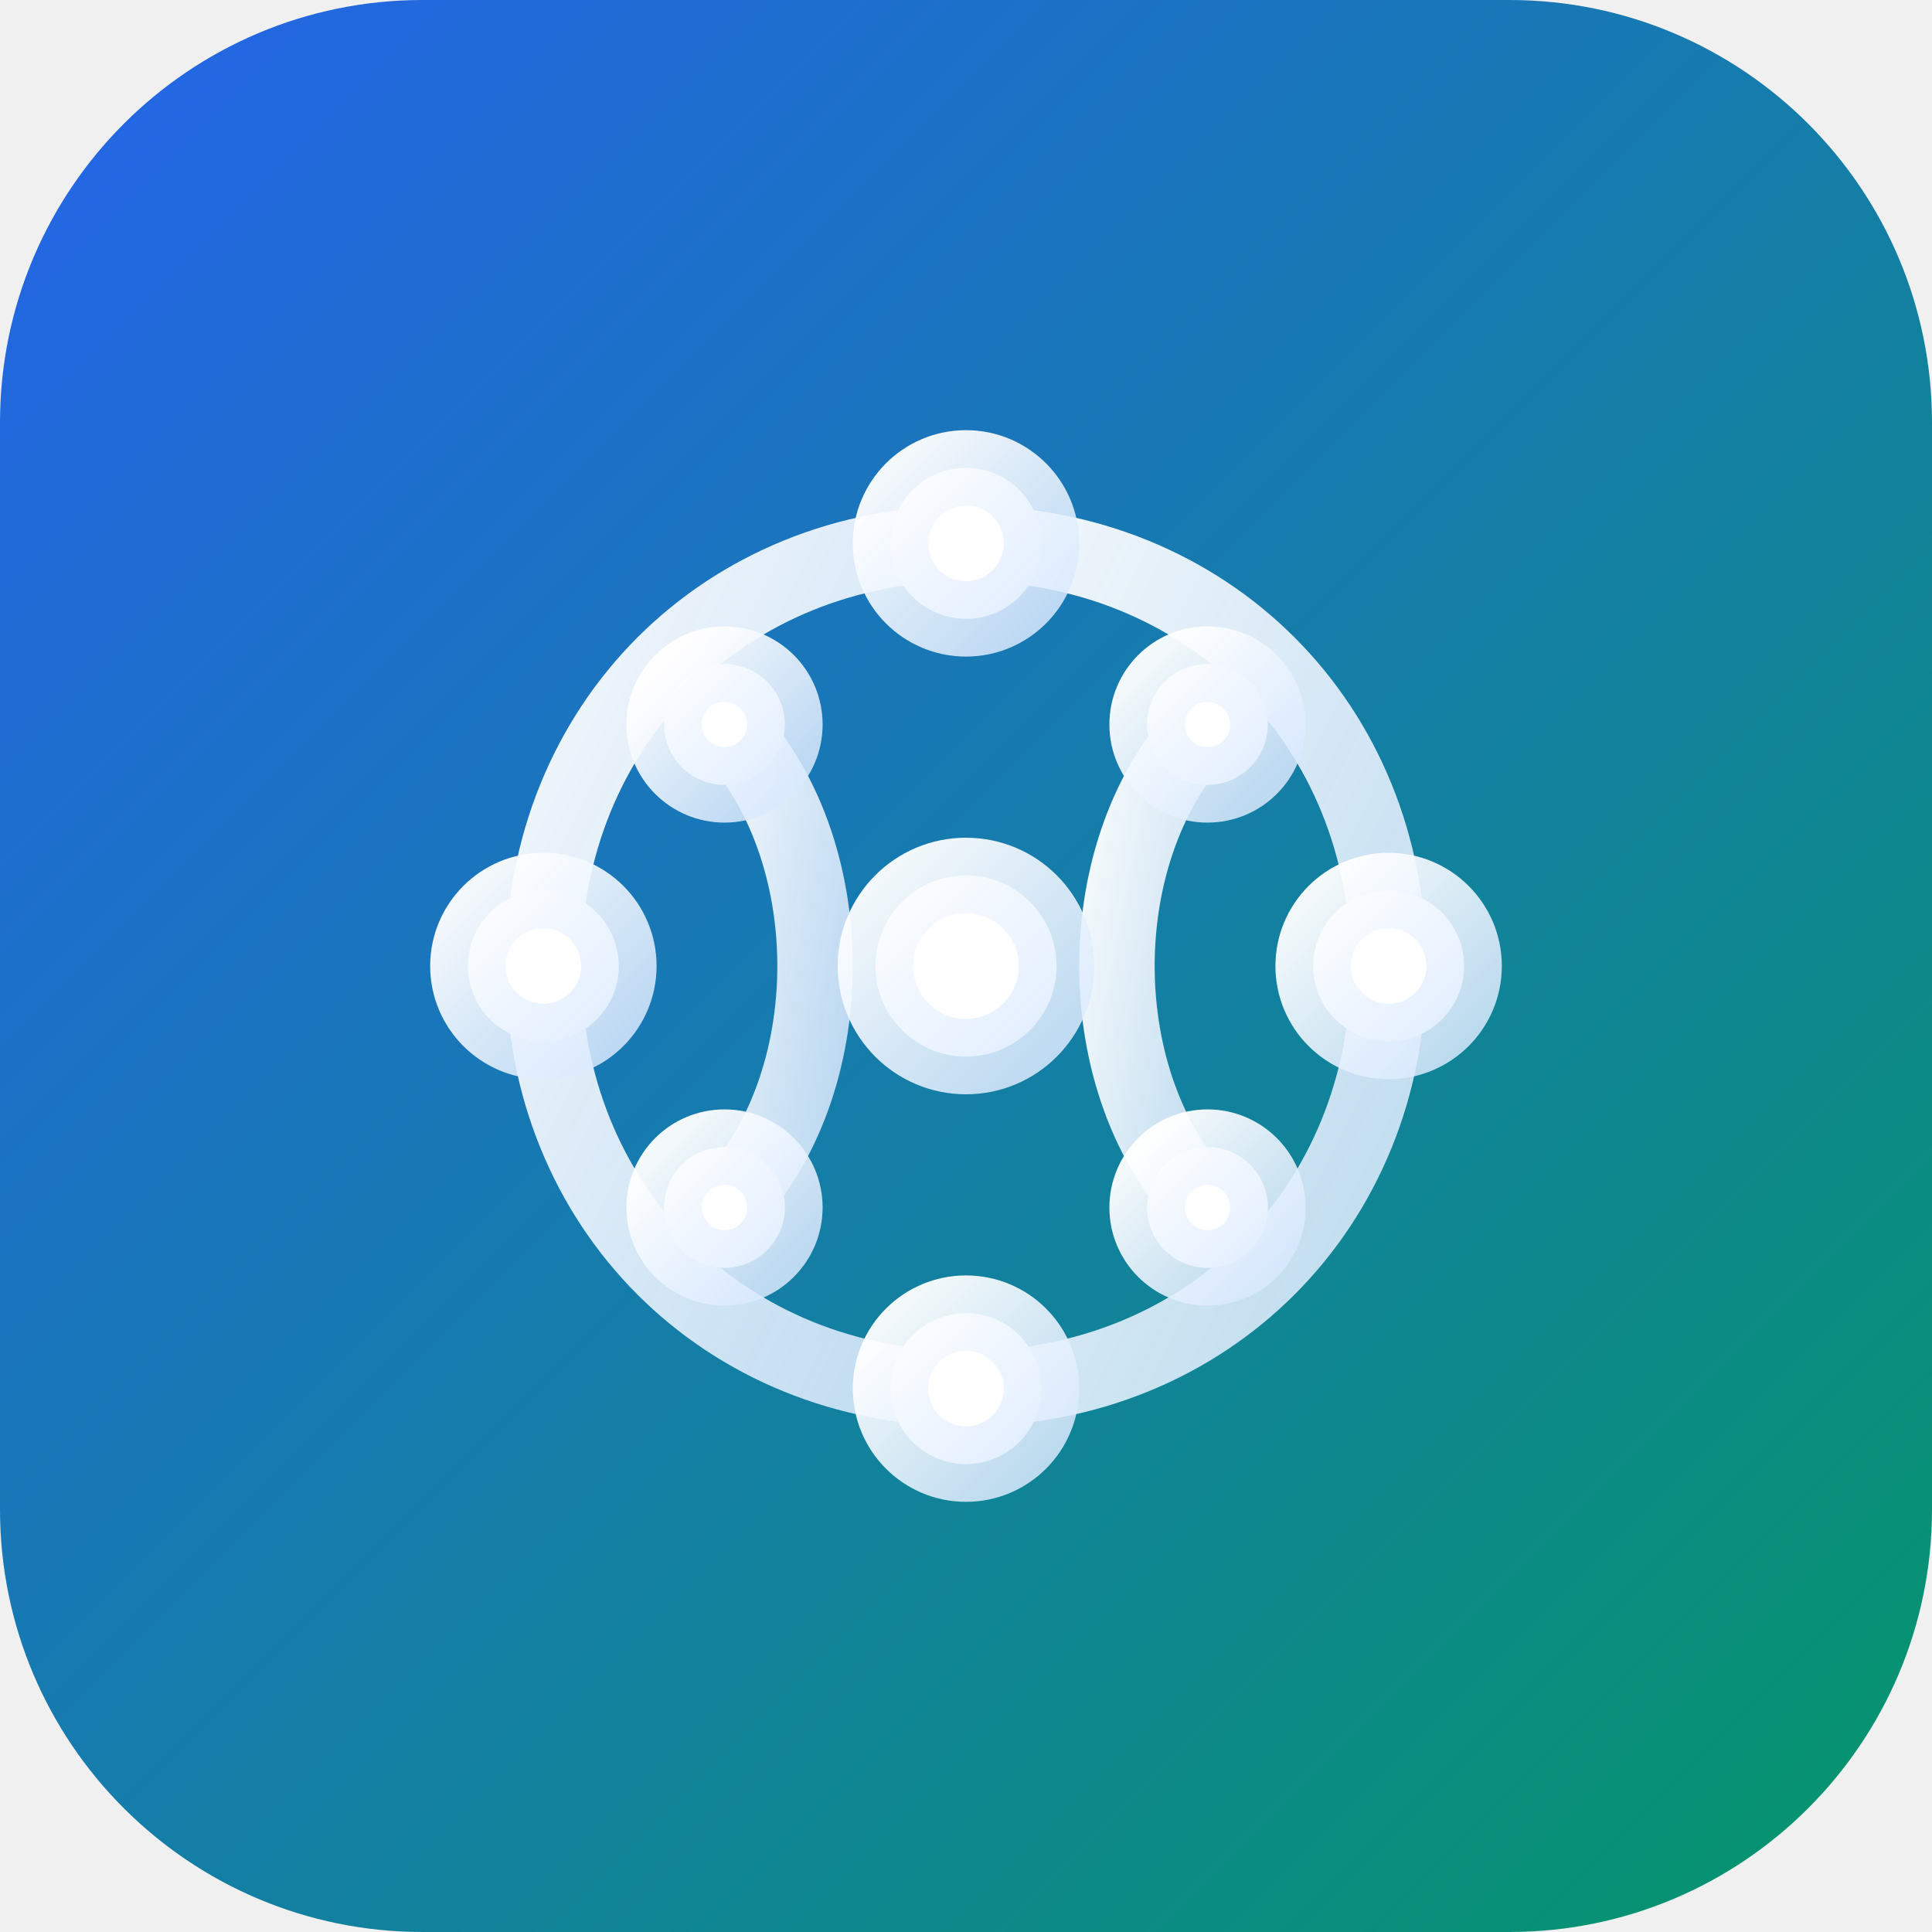
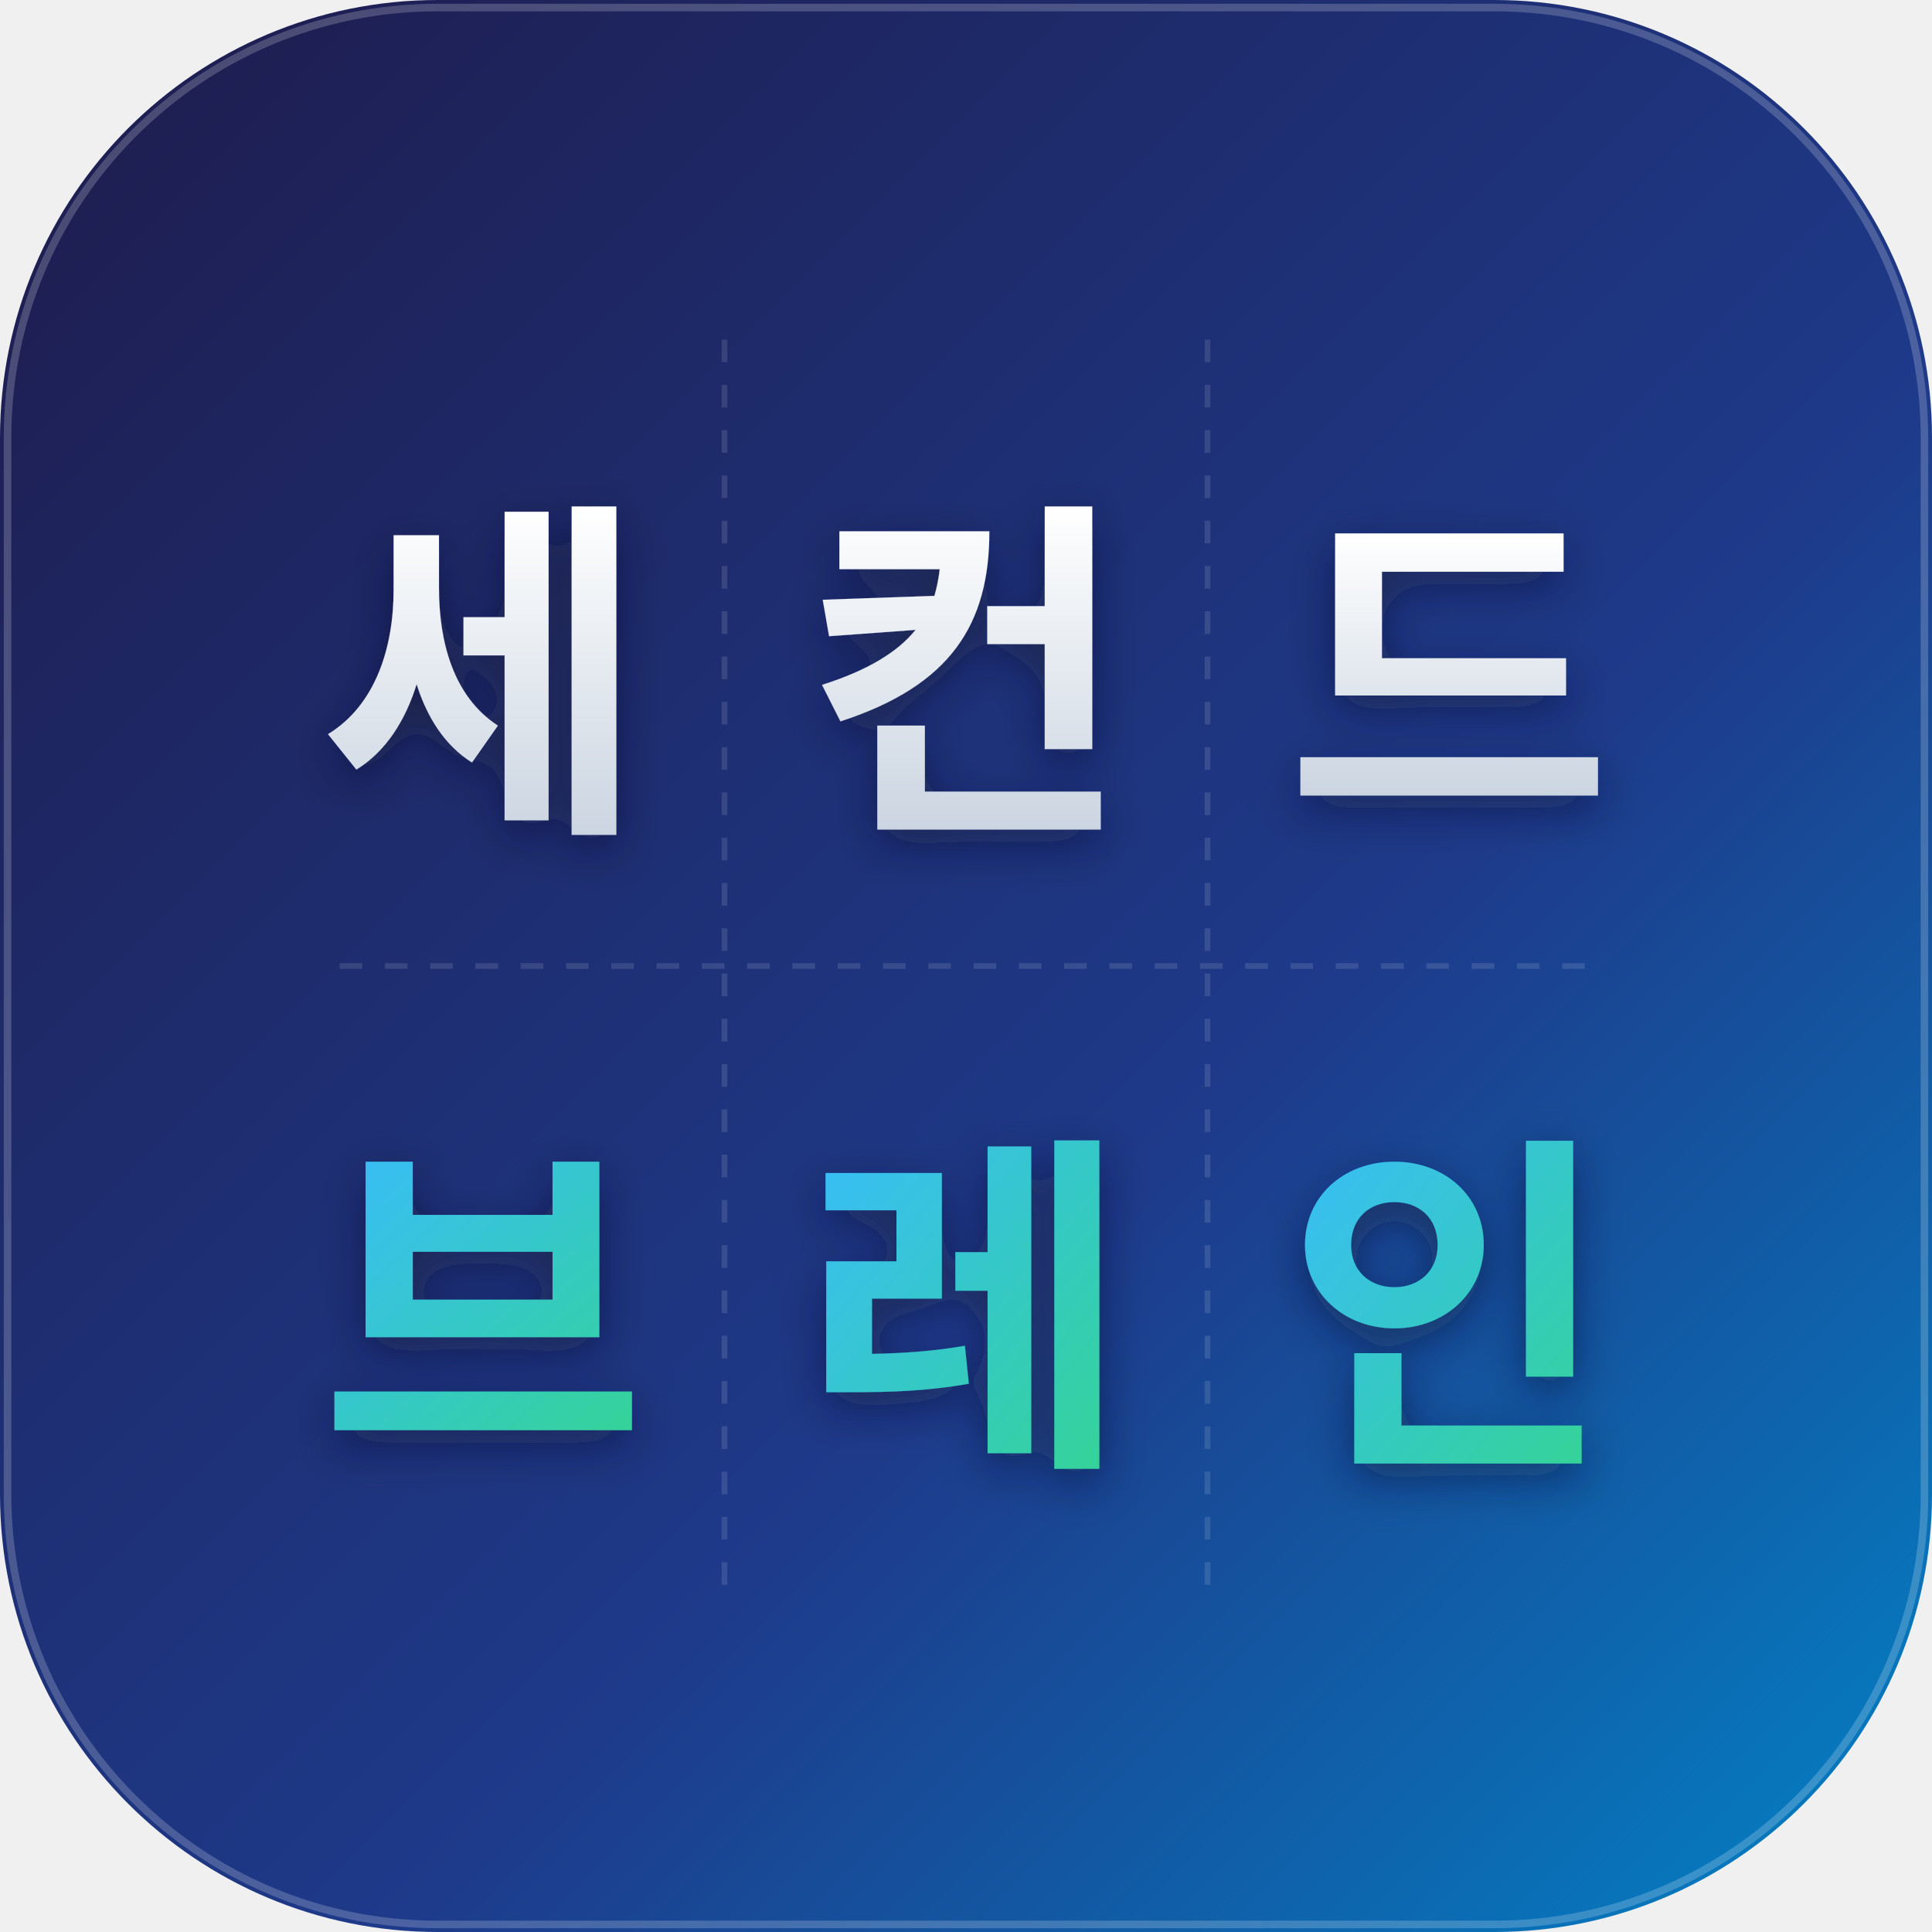
- <svg xmlns="http://www.w3.org/2000/svg" viewBox="0 0 192 192" fill="none">
+ <svg xmlns="http://www.w3.org/2000/svg" viewBox="0 0 512 512" width="192" height="192">
  <defs>
-     <linearGradient id="bgGrad192" x1="0%" y1="0%" x2="100%" y2="100%">
-       <stop offset="0%" stop-color="#2563eb" />
-       <stop offset="100%" stop-color="#059669" />
+     <linearGradient id="bgGradPwa192" x1="0%" y1="0%" x2="100%" y2="100%">
+       <stop offset="0%" stop-color="#1E1B4B" />
+       <stop offset="60%" stop-color="#1E3A8A" />
+       <stop offset="100%" stop-color="#0284C7" />
    </linearGradient>
-     <linearGradient id="glowGrad192" x1="0%" y1="0%" x2="100%" y2="100%">
-       <stop offset="0%" stop-color="#ffffff" stop-opacity="0.95" />
-       <stop offset="100%" stop-color="#dbeafe" stop-opacity="0.85" />
+     <linearGradient id="row1GradPwa192" x1="0%" y1="0%" x2="0%" y2="100%">
+       <stop offset="0%" stop-color="#FFFFFF" />
+       <stop offset="100%" stop-color="#CBD5E1" />
    </linearGradient>
+     <linearGradient id="row2GradPwa192" x1="0%" y1="0%" x2="100%" y2="100%">
+       <stop offset="0%" stop-color="#38BDF8" />
+       <stop offset="100%" stop-color="#34D399" />
+     </linearGradient>
+     <filter id="shadowPwa192" x="-10%" y="-10%" width="120%" height="120%">
+       <feDropShadow dx="0" dy="4" stdDeviation="6" flood-color="#0F172A" flood-opacity="0.5" />
+     </filter>
  </defs>
-   <rect width="192" height="192" rx="42" fill="url(#bgGrad192)" />
-   <g transform="translate(24, 24) scale(3)" stroke="url(#glowGrad192)" stroke-width="2.5" stroke-linecap="round" stroke-linejoin="round">
-     <path d="M24 10 C16 10, 10 16, 10 24 C10 32, 16 38, 24 38" />
-     <path d="M16 16 C20 20, 20 28, 16 32" />
-     <path d="M24 10 C32 10, 38 16, 38 24 C38 32, 32 38, 24 38" />
-     <path d="M32 16 C28 20, 28 28, 32 32" />
-     <line x1="24" y1="12" x2="24" y2="36" />
-     <line x1="12" y1="24" x2="36" y2="24" />
-     <circle cx="24" cy="10" r="2.5" fill="#ffffff" />
-     <circle cx="24" cy="24" r="3" fill="#ffffff" />
-     <circle cx="24" cy="38" r="2.5" fill="#ffffff" />
-     <circle cx="10" cy="24" r="2.5" fill="#ffffff" />
-     <circle cx="38" cy="24" r="2.5" fill="#ffffff" />
-     <circle cx="16" cy="16" r="2" fill="#ffffff" />
-     <circle cx="32" cy="16" r="2" fill="#ffffff" />
-     <circle cx="16" cy="32" r="2" fill="#ffffff" />
-     <circle cx="32" cy="32" r="2" fill="#ffffff" />
+   <rect width="512" height="512" rx="116" fill="url(#bgGradPwa192)" />
+   <rect width="508" height="508" x="2" y="2" rx="114" fill="none" stroke="#FFFFFF" stroke-opacity="0.2" stroke-width="2" />
+   <g stroke="#FFFFFF" stroke-opacity="0.12" stroke-width="1.5">
+     <line x1="192" y1="90" x2="192" y2="422" stroke-dasharray="6 6" />
+     <line x1="320" y1="90" x2="320" y2="422" stroke-dasharray="6 6" />
+     <line x1="90" y1="256" x2="422" y2="256" stroke-dasharray="6 6" />
+   </g>
+   <g font-family="'Pretendard', 'Apple SD Gothic Neo', 'Malgun Gothic', '맑은 고딕', sans-serif" font-weight="900" text-anchor="middle" dominant-baseline="central" filter="url(#shadowPwa192)">
+     <text x="128" y="172" font-size="94" fill="url(#row1GradPwa192)" letter-spacing="-2">세</text>
+     <text x="256" y="172" font-size="94" fill="url(#row1GradPwa192)" letter-spacing="-2">컨</text>
+     <text x="384" y="172" font-size="94" fill="url(#row1GradPwa192)" letter-spacing="-2">드</text>
+     <text x="128" y="340" font-size="94" fill="url(#row2GradPwa192)" letter-spacing="-2">브</text>
+     <text x="256" y="340" font-size="94" fill="url(#row2GradPwa192)" letter-spacing="-2">레</text>
+     <text x="384" y="340" font-size="94" fill="url(#row2GradPwa192)" letter-spacing="-2">인</text>
  </g>
</svg>
